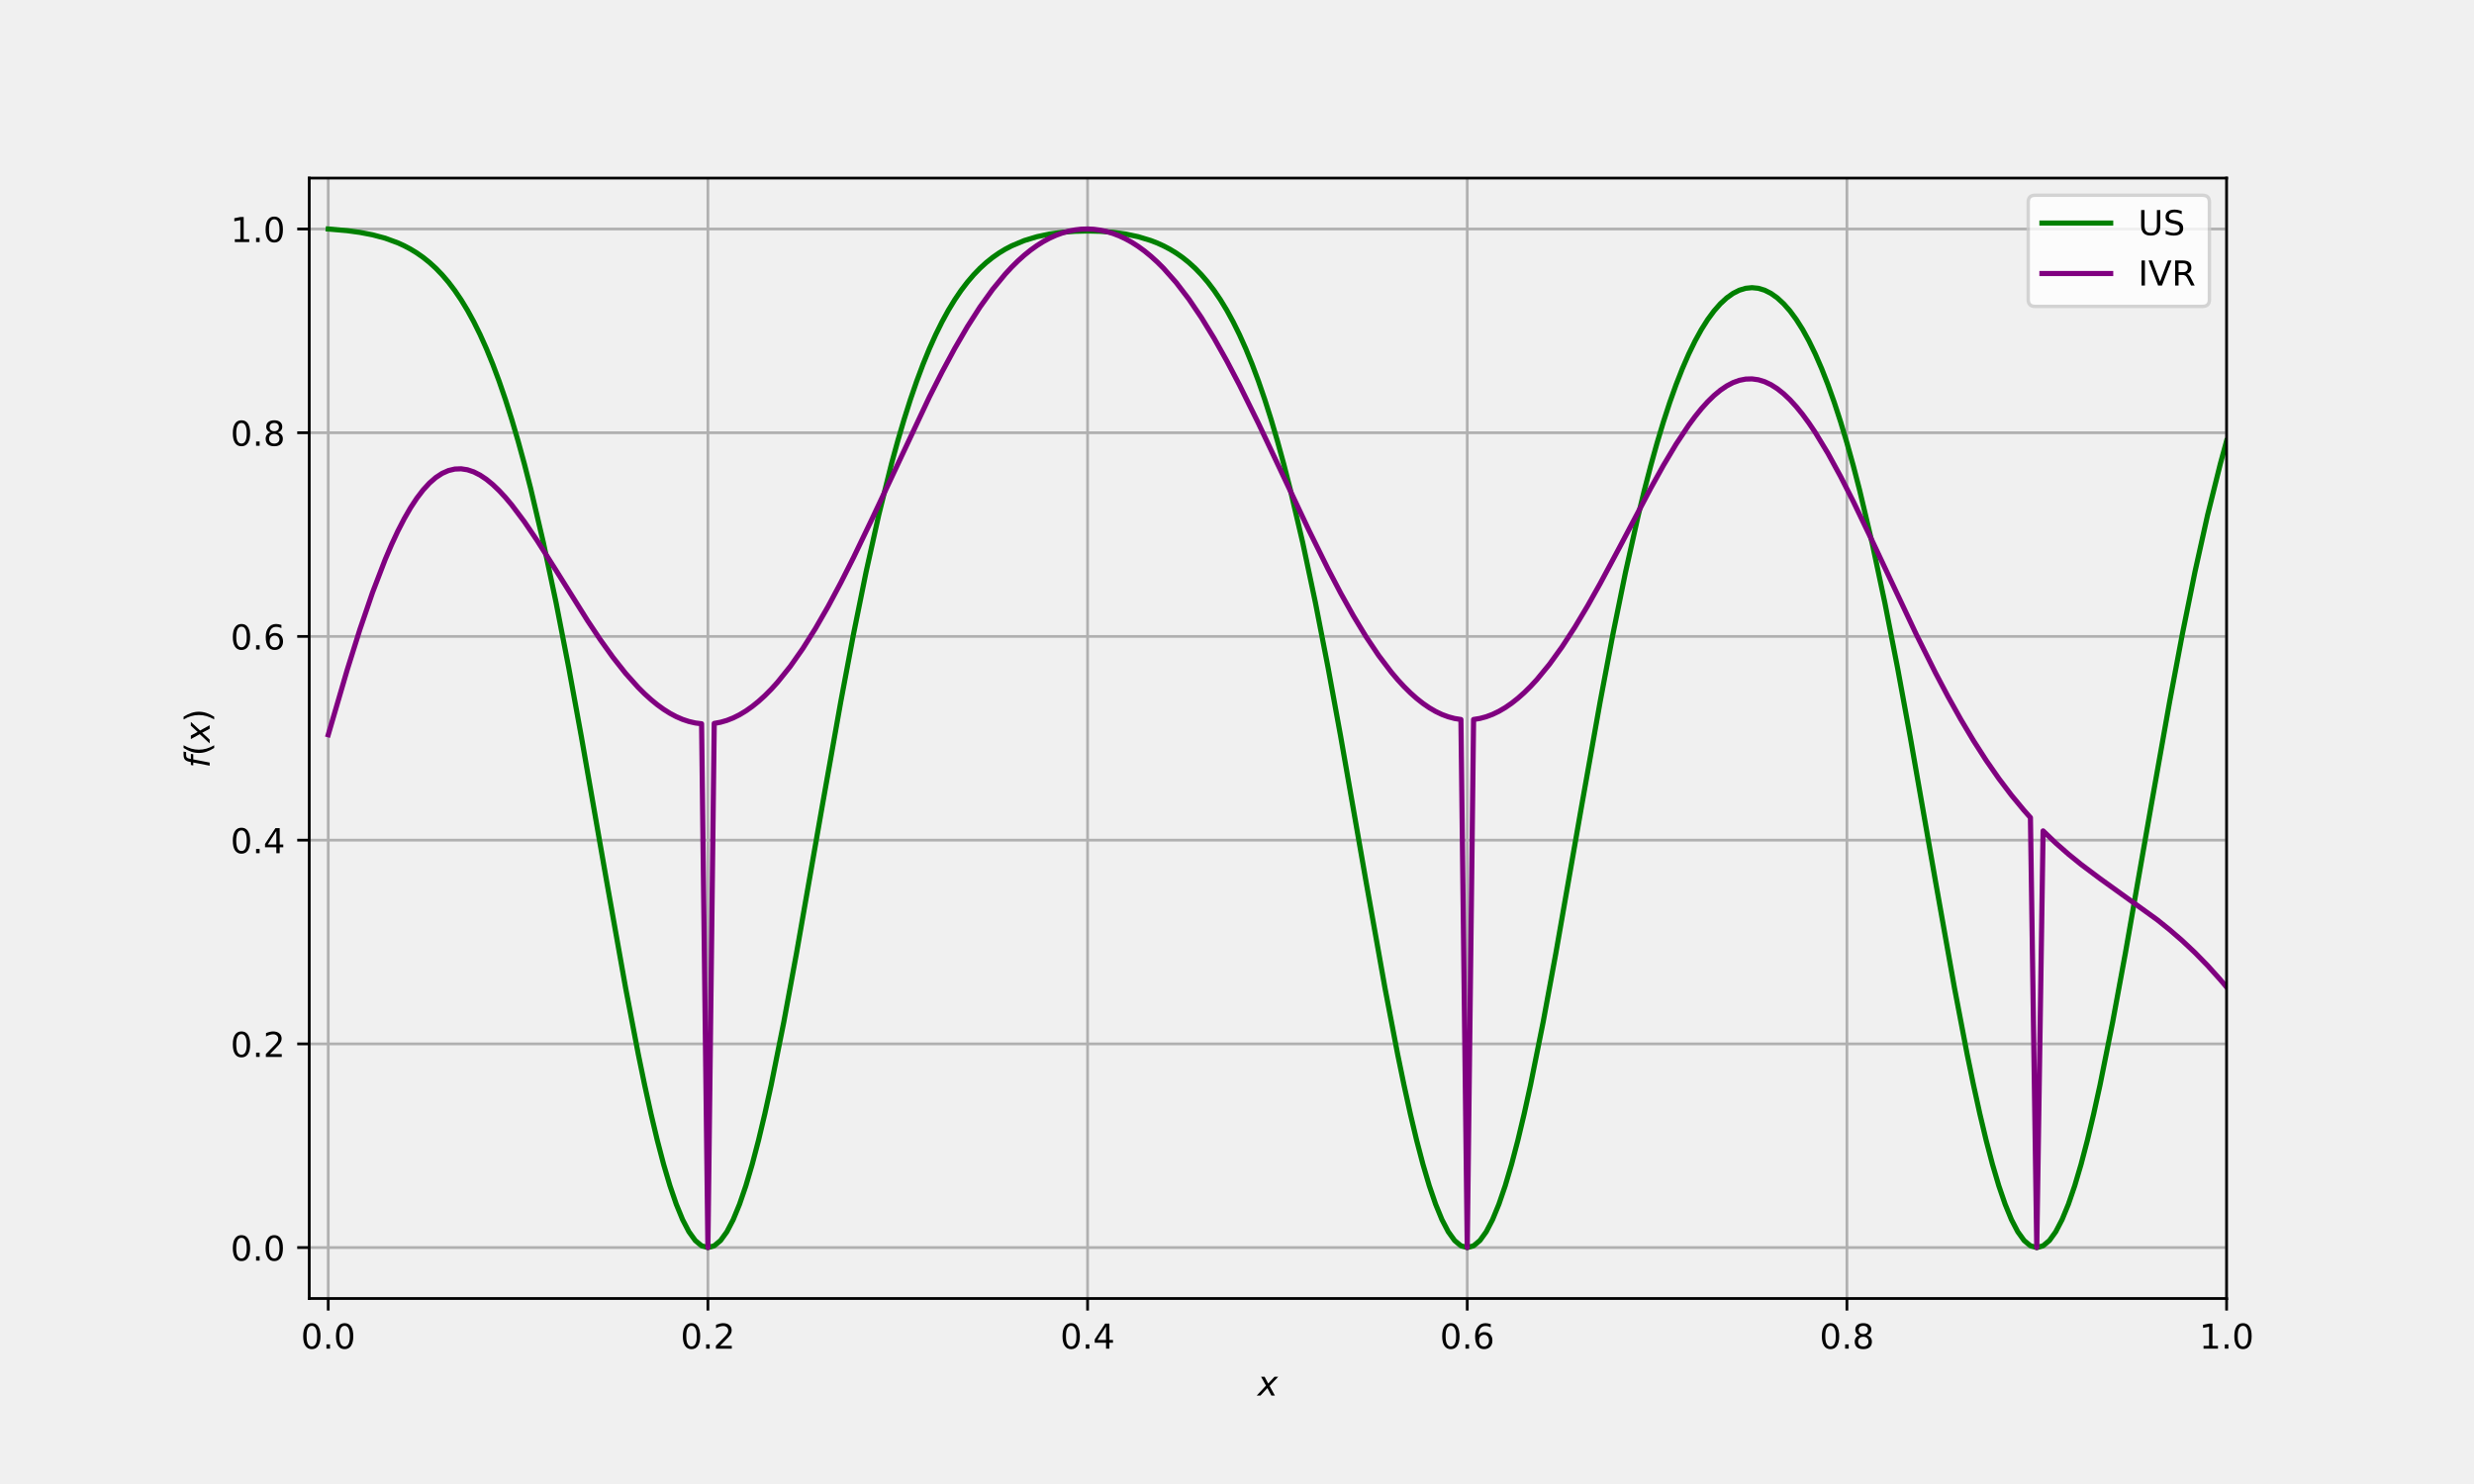
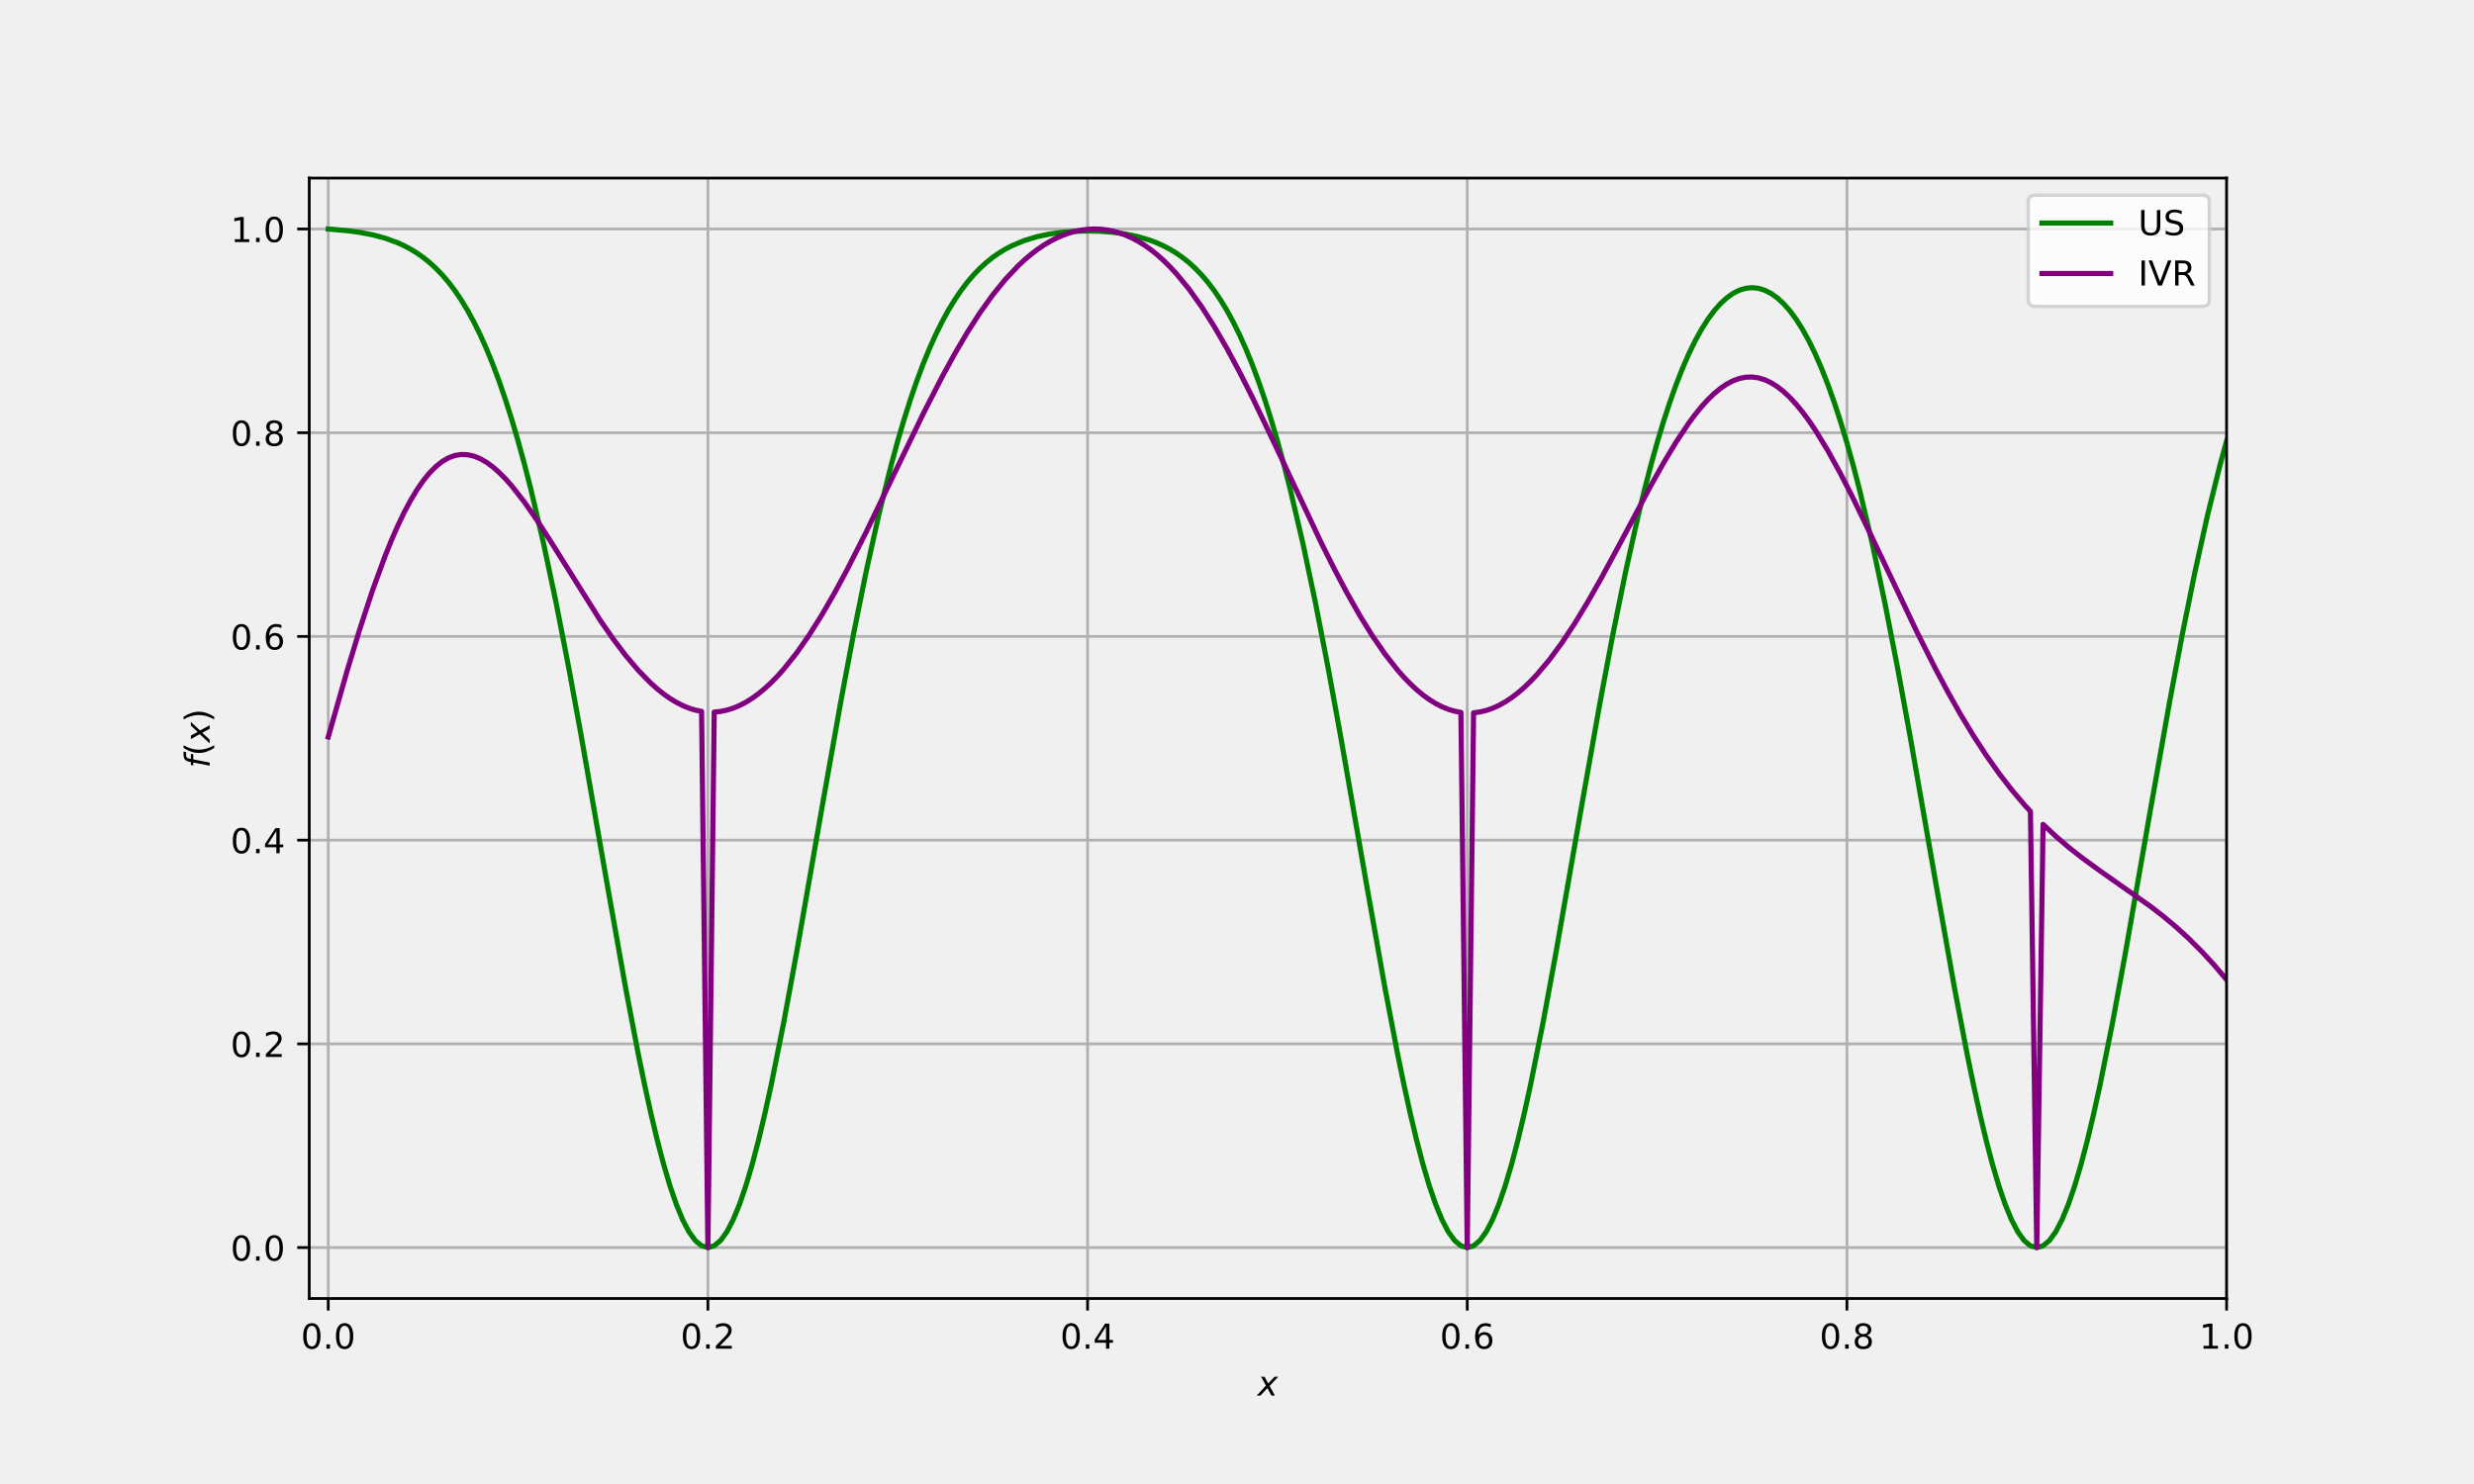
<svg xmlns="http://www.w3.org/2000/svg" xmlns:xlink="http://www.w3.org/1999/xlink" height="432pt" version="1.1" viewBox="0 0 720 432" width="720pt">
  <defs>
    <style type="text/css">
*{stroke-linecap:butt;stroke-linejoin:round;}
  </style>
  </defs>
  <g id="figure_1">
    <g id="patch_1">
      <path d="M 0 432  L 720 432  L 720 0  L 0 0  z " style="fill:none;" />
    </g>
    <g id="axes_1">
      <g id="patch_2">
        <path d="M 90 378  L 648 378  L 648 51.84  L 90 51.84  z " style="fill:none;" />
      </g>
      <g id="matplotlib.axis_1">
        <g id="xtick_1">
          <g id="line2d_1">
-             <path clip-path="url(#p449f7cd902)" d="M 95.525 378  L 95.525 51.84  " style="fill:none;stroke:#b0b0b0;stroke-linecap:square;stroke-width:0.8;" />
+             <path clip-path="url(#pcada110f10)" d="M 95.525 378  L 95.525 51.84  " style="fill:none;stroke:#b0b0b0;stroke-linecap:square;stroke-width:0.8;" />
          </g>
          <g id="line2d_2">
            <defs>
-               <path d="M 0 0  L 0 3.5  " id="m90c333be47" style="stroke:#000000;stroke-width:0.8;" />
-             </defs>
-             <g>
-               <use style="stroke:#000000;stroke-width:0.8;" x="95.525" xlink:href="#m90c333be47" y="378" />
+               <path d="M 0 0  L 0 3.5  " id="mf96c9b0591" style="stroke:#000000;stroke-width:0.8;" />
+             </defs>
+             <g>
+               <use style="stroke:#000000;stroke-width:0.8;" x="95.525" xlink:href="#mf96c9b0591" y="378" />
            </g>
          </g>
          <g id="text_1">
            <defs>
              <path d="M 31.781 66.406  Q 24.172 66.406 20.328 58.906  Q 16.5 51.422 16.5 36.375  Q 16.5 21.391 20.328 13.891  Q 24.172 6.391 31.781 6.391  Q 39.453 6.391 43.281 13.891  Q 47.125 21.391 47.125 36.375  Q 47.125 51.422 43.281 58.906  Q 39.453 66.406 31.781 66.406  z M 31.781 74.219  Q 44.047 74.219 50.516 64.516  Q 56.984 54.828 56.984 36.375  Q 56.984 17.969 50.516 8.266  Q 44.047 -1.422 31.781 -1.422  Q 19.531 -1.422 13.062 8.266  Q 6.594 17.969 6.594 36.375  Q 6.594 54.828 13.062 64.516  Q 19.531 74.219 31.781 74.219  z " id="DejaVuSans-48" />
              <path d="M 10.688 12.406  L 21 12.406  L 21 0  L 10.688 0  z " id="DejaVuSans-46" />
            </defs>
            <g transform="translate(87.57319 392.5984)scale(0.1 -0.1)">
              <use xlink:href="#DejaVuSans-48" />
              <use x="63.623" xlink:href="#DejaVuSans-46" />
              <use x="95.41" xlink:href="#DejaVuSans-48" />
            </g>
          </g>
        </g>
        <g id="xtick_2">
          <g id="line2d_3">
-             <path clip-path="url(#p449f7cd902)" d="M 206.02 378  L 206.02 51.84  " style="fill:none;stroke:#b0b0b0;stroke-linecap:square;stroke-width:0.8;" />
+             <path clip-path="url(#pcada110f10)" d="M 206.02 378  L 206.02 51.84  " style="fill:none;stroke:#b0b0b0;stroke-linecap:square;stroke-width:0.8;" />
          </g>
          <g id="line2d_4">
            <g>
-               <use style="stroke:#000000;stroke-width:0.8;" x="206.02" xlink:href="#m90c333be47" y="378" />
+               <use style="stroke:#000000;stroke-width:0.8;" x="206.02" xlink:href="#mf96c9b0591" y="378" />
            </g>
          </g>
          <g id="text_2">
            <defs>
              <path d="M 19.188 8.297  L 53.609 8.297  L 53.609 0  L 7.328 0  L 7.328 8.297  Q 12.938 14.109 22.625 23.891  Q 32.328 33.688 34.812 36.531  Q 39.547 41.844 41.422 45.531  Q 43.312 49.219 43.312 52.781  Q 43.312 58.594 39.234 62.25  Q 35.156 65.922 28.609 65.922  Q 23.969 65.922 18.812 64.312  Q 13.672 62.703 7.812 59.422  L 7.812 69.391  Q 13.766 71.781 18.938 73  Q 24.125 74.219 28.422 74.219  Q 39.75 74.219 46.484 68.547  Q 53.219 62.891 53.219 53.422  Q 53.219 48.922 51.531 44.891  Q 49.859 40.875 45.406 35.406  Q 44.188 33.984 37.641 27.219  Q 31.109 20.453 19.188 8.297  z " id="DejaVuSans-50" />
            </defs>
            <g transform="translate(198.0682 392.5984)scale(0.1 -0.1)">
              <use xlink:href="#DejaVuSans-48" />
              <use x="63.623" xlink:href="#DejaVuSans-46" />
              <use x="95.41" xlink:href="#DejaVuSans-50" />
            </g>
          </g>
        </g>
        <g id="xtick_3">
          <g id="line2d_5">
-             <path clip-path="url(#p449f7cd902)" d="M 316.515 378  L 316.515 51.84  " style="fill:none;stroke:#b0b0b0;stroke-linecap:square;stroke-width:0.8;" />
+             <path clip-path="url(#pcada110f10)" d="M 316.515 378  L 316.515 51.84  " style="fill:none;stroke:#b0b0b0;stroke-linecap:square;stroke-width:0.8;" />
          </g>
          <g id="line2d_6">
            <g>
-               <use style="stroke:#000000;stroke-width:0.8;" x="316.515" xlink:href="#m90c333be47" y="378" />
+               <use style="stroke:#000000;stroke-width:0.8;" x="316.515" xlink:href="#mf96c9b0591" y="378" />
            </g>
          </g>
          <g id="text_3">
            <defs>
              <path d="M 37.797 64.312  L 12.891 25.391  L 37.797 25.391  z M 35.203 72.906  L 47.609 72.906  L 47.609 25.391  L 58.016 25.391  L 58.016 17.188  L 47.609 17.188  L 47.609 0  L 37.797 0  L 37.797 17.188  L 4.891 17.188  L 4.891 26.703  z " id="DejaVuSans-52" />
            </defs>
            <g transform="translate(308.5633 392.5984)scale(0.1 -0.1)">
              <use xlink:href="#DejaVuSans-48" />
              <use x="63.623" xlink:href="#DejaVuSans-46" />
              <use x="95.41" xlink:href="#DejaVuSans-52" />
            </g>
          </g>
        </g>
        <g id="xtick_4">
          <g id="line2d_7">
-             <path clip-path="url(#p449f7cd902)" d="M 427.01 378  L 427.01 51.84  " style="fill:none;stroke:#b0b0b0;stroke-linecap:square;stroke-width:0.8;" />
+             <path clip-path="url(#pcada110f10)" d="M 427.01 378  L 427.01 51.84  " style="fill:none;stroke:#b0b0b0;stroke-linecap:square;stroke-width:0.8;" />
          </g>
          <g id="line2d_8">
            <g>
-               <use style="stroke:#000000;stroke-width:0.8;" x="427.01" xlink:href="#m90c333be47" y="378" />
+               <use style="stroke:#000000;stroke-width:0.8;" x="427.01" xlink:href="#mf96c9b0591" y="378" />
            </g>
          </g>
          <g id="text_4">
            <defs>
              <path d="M 33.016 40.375  Q 26.375 40.375 22.484 35.828  Q 18.609 31.297 18.609 23.391  Q 18.609 15.531 22.484 10.953  Q 26.375 6.391 33.016 6.391  Q 39.656 6.391 43.531 10.953  Q 47.406 15.531 47.406 23.391  Q 47.406 31.297 43.531 35.828  Q 39.656 40.375 33.016 40.375  z M 52.594 71.297  L 52.594 62.312  Q 48.875 64.062 45.094 64.984  Q 41.312 65.922 37.594 65.922  Q 27.828 65.922 22.672 59.328  Q 17.531 52.734 16.797 39.406  Q 19.672 43.656 24.016 45.922  Q 28.375 48.188 33.594 48.188  Q 44.578 48.188 50.953 41.516  Q 57.328 34.859 57.328 23.391  Q 57.328 12.156 50.688 5.359  Q 44.047 -1.422 33.016 -1.422  Q 20.359 -1.422 13.672 8.266  Q 6.984 17.969 6.984 36.375  Q 6.984 53.656 15.188 63.938  Q 23.391 74.219 37.203 74.219  Q 40.922 74.219 44.703 73.484  Q 48.484 72.75 52.594 71.297  z " id="DejaVuSans-54" />
            </defs>
            <g transform="translate(419.0583 392.5984)scale(0.1 -0.1)">
              <use xlink:href="#DejaVuSans-48" />
              <use x="63.623" xlink:href="#DejaVuSans-46" />
              <use x="95.41" xlink:href="#DejaVuSans-54" />
            </g>
          </g>
        </g>
        <g id="xtick_5">
          <g id="line2d_9">
-             <path clip-path="url(#p449f7cd902)" d="M 537.505 378  L 537.505 51.84  " style="fill:none;stroke:#b0b0b0;stroke-linecap:square;stroke-width:0.8;" />
+             <path clip-path="url(#pcada110f10)" d="M 537.505 378  L 537.505 51.84  " style="fill:none;stroke:#b0b0b0;stroke-linecap:square;stroke-width:0.8;" />
          </g>
          <g id="line2d_10">
            <g>
-               <use style="stroke:#000000;stroke-width:0.8;" x="537.505" xlink:href="#m90c333be47" y="378" />
+               <use style="stroke:#000000;stroke-width:0.8;" x="537.505" xlink:href="#mf96c9b0591" y="378" />
            </g>
          </g>
          <g id="text_5">
            <defs>
              <path d="M 31.781 34.625  Q 24.75 34.625 20.719 30.859  Q 16.703 27.094 16.703 20.516  Q 16.703 13.922 20.719 10.156  Q 24.75 6.391 31.781 6.391  Q 38.812 6.391 42.859 10.172  Q 46.922 13.969 46.922 20.516  Q 46.922 27.094 42.891 30.859  Q 38.875 34.625 31.781 34.625  z M 21.922 38.812  Q 15.578 40.375 12.031 44.719  Q 8.5 49.078 8.5 55.328  Q 8.5 64.062 14.719 69.141  Q 20.953 74.219 31.781 74.219  Q 42.672 74.219 48.875 69.141  Q 55.078 64.062 55.078 55.328  Q 55.078 49.078 51.531 44.719  Q 48 40.375 41.703 38.812  Q 48.828 37.156 52.797 32.312  Q 56.781 27.484 56.781 20.516  Q 56.781 9.906 50.312 4.234  Q 43.844 -1.422 31.781 -1.422  Q 19.734 -1.422 13.25 4.234  Q 6.781 9.906 6.781 20.516  Q 6.781 27.484 10.781 32.312  Q 14.797 37.156 21.922 38.812  z M 18.312 54.391  Q 18.312 48.734 21.844 45.562  Q 25.391 42.391 31.781 42.391  Q 38.141 42.391 41.719 45.562  Q 45.312 48.734 45.312 54.391  Q 45.312 60.062 41.719 63.234  Q 38.141 66.406 31.781 66.406  Q 25.391 66.406 21.844 63.234  Q 18.312 60.062 18.312 54.391  z " id="DejaVuSans-56" />
            </defs>
            <g transform="translate(529.5534 392.5984)scale(0.1 -0.1)">
              <use xlink:href="#DejaVuSans-48" />
              <use x="63.623" xlink:href="#DejaVuSans-46" />
              <use x="95.41" xlink:href="#DejaVuSans-56" />
            </g>
          </g>
        </g>
        <g id="xtick_6">
          <g id="line2d_11">
-             <path clip-path="url(#p449f7cd902)" d="M 648 378  L 648 51.84  " style="fill:none;stroke:#b0b0b0;stroke-linecap:square;stroke-width:0.8;" />
+             <path clip-path="url(#pcada110f10)" d="M 648 378  L 648 51.84  " style="fill:none;stroke:#b0b0b0;stroke-linecap:square;stroke-width:0.8;" />
          </g>
          <g id="line2d_12">
            <g>
-               <use style="stroke:#000000;stroke-width:0.8;" x="648" xlink:href="#m90c333be47" y="378" />
+               <use style="stroke:#000000;stroke-width:0.8;" x="648" xlink:href="#mf96c9b0591" y="378" />
            </g>
          </g>
          <g id="text_6">
            <defs>
              <path d="M 12.406 8.297  L 28.516 8.297  L 28.516 63.922  L 10.984 60.406  L 10.984 69.391  L 28.422 72.906  L 38.281 72.906  L 38.281 8.297  L 54.391 8.297  L 54.391 0  L 12.406 0  z " id="DejaVuSans-49" />
            </defs>
            <g transform="translate(640.0484 392.5984)scale(0.1 -0.1)">
              <use xlink:href="#DejaVuSans-49" />
              <use x="63.623" xlink:href="#DejaVuSans-46" />
              <use x="95.41" xlink:href="#DejaVuSans-48" />
            </g>
          </g>
        </g>
        <g id="text_7">
          <defs>
            <path d="M 60.016 54.688  L 34.906 27.875  L 50.297 0  L 39.984 0  L 28.422 21.688  L 8.297 0  L -2.594 0  L 24.312 28.812  L 10.016 54.688  L 20.312 54.688  L 30.812 34.906  L 49.125 54.688  z " id="DejaVuSans-Oblique-120" />
          </defs>
          <g transform="translate(366 406.2766)scale(0.1 -0.1)">
            <use transform="translate(0 0.3125)" xlink:href="#DejaVuSans-Oblique-120" />
          </g>
        </g>
      </g>
      <g id="matplotlib.axis_2">
        <g id="ytick_1">
          <g id="line2d_13">
-             <path clip-path="url(#p449f7cd902)" d="M 90 363.175  L 648 363.175  " style="fill:none;stroke:#b0b0b0;stroke-linecap:square;stroke-width:0.8;" />
+             <path clip-path="url(#pcada110f10)" d="M 90 363.175  L 648 363.175  " style="fill:none;stroke:#b0b0b0;stroke-linecap:square;stroke-width:0.8;" />
          </g>
          <g id="line2d_14">
            <defs>
-               <path d="M 0 0  L -3.5 0  " id="mb9d1ca7fb4" style="stroke:#000000;stroke-width:0.8;" />
-             </defs>
-             <g>
-               <use style="stroke:#000000;stroke-width:0.8;" x="90" xlink:href="#mb9d1ca7fb4" y="363.175" />
+               <path d="M 0 0  L -3.5 0  " id="m1f5da86fbc" style="stroke:#000000;stroke-width:0.8;" />
+             </defs>
+             <g>
+               <use style="stroke:#000000;stroke-width:0.8;" x="90" xlink:href="#m1f5da86fbc" y="363.175" />
            </g>
          </g>
          <g id="text_8">
            <g transform="translate(67.09687 366.9738)scale(0.1 -0.1)">
              <use xlink:href="#DejaVuSans-48" />
              <use x="63.623" xlink:href="#DejaVuSans-46" />
              <use x="95.41" xlink:href="#DejaVuSans-48" />
            </g>
          </g>
        </g>
        <g id="ytick_2">
          <g id="line2d_15">
-             <path clip-path="url(#p449f7cd902)" d="M 90 303.873  L 648 303.873  " style="fill:none;stroke:#b0b0b0;stroke-linecap:square;stroke-width:0.8;" />
+             <path clip-path="url(#pcada110f10)" d="M 90 303.873  L 648 303.873  " style="fill:none;stroke:#b0b0b0;stroke-linecap:square;stroke-width:0.8;" />
          </g>
          <g id="line2d_16">
            <g>
-               <use style="stroke:#000000;stroke-width:0.8;" x="90" xlink:href="#mb9d1ca7fb4" y="303.873" />
+               <use style="stroke:#000000;stroke-width:0.8;" x="90" xlink:href="#m1f5da86fbc" y="303.873" />
            </g>
          </g>
          <g id="text_9">
            <g transform="translate(67.09687 307.6719)scale(0.1 -0.1)">
              <use xlink:href="#DejaVuSans-48" />
              <use x="63.623" xlink:href="#DejaVuSans-46" />
              <use x="95.41" xlink:href="#DejaVuSans-50" />
            </g>
          </g>
        </g>
        <g id="ytick_3">
          <g id="line2d_17">
-             <path clip-path="url(#p449f7cd902)" d="M 90 244.571  L 648 244.571  " style="fill:none;stroke:#b0b0b0;stroke-linecap:square;stroke-width:0.8;" />
+             <path clip-path="url(#pcada110f10)" d="M 90 244.571  L 648 244.571  " style="fill:none;stroke:#b0b0b0;stroke-linecap:square;stroke-width:0.8;" />
          </g>
          <g id="line2d_18">
            <g>
-               <use style="stroke:#000000;stroke-width:0.8;" x="90" xlink:href="#mb9d1ca7fb4" y="244.571" />
+               <use style="stroke:#000000;stroke-width:0.8;" x="90" xlink:href="#m1f5da86fbc" y="244.571" />
            </g>
          </g>
          <g id="text_10">
            <g transform="translate(67.09687 248.3701)scale(0.1 -0.1)">
              <use xlink:href="#DejaVuSans-48" />
              <use x="63.623" xlink:href="#DejaVuSans-46" />
              <use x="95.41" xlink:href="#DejaVuSans-52" />
            </g>
          </g>
        </g>
        <g id="ytick_4">
          <g id="line2d_19">
-             <path clip-path="url(#p449f7cd902)" d="M 90 185.269  L 648 185.269  " style="fill:none;stroke:#b0b0b0;stroke-linecap:square;stroke-width:0.8;" />
+             <path clip-path="url(#pcada110f10)" d="M 90 185.269  L 648 185.269  " style="fill:none;stroke:#b0b0b0;stroke-linecap:square;stroke-width:0.8;" />
          </g>
          <g id="line2d_20">
            <g>
-               <use style="stroke:#000000;stroke-width:0.8;" x="90" xlink:href="#mb9d1ca7fb4" y="185.269" />
+               <use style="stroke:#000000;stroke-width:0.8;" x="90" xlink:href="#m1f5da86fbc" y="185.269" />
            </g>
          </g>
          <g id="text_11">
            <g transform="translate(67.09687 189.0683)scale(0.1 -0.1)">
              <use xlink:href="#DejaVuSans-48" />
              <use x="63.623" xlink:href="#DejaVuSans-46" />
              <use x="95.41" xlink:href="#DejaVuSans-54" />
            </g>
          </g>
        </g>
        <g id="ytick_5">
          <g id="line2d_21">
-             <path clip-path="url(#p449f7cd902)" d="M 90 125.967  L 648 125.967  " style="fill:none;stroke:#b0b0b0;stroke-linecap:square;stroke-width:0.8;" />
+             <path clip-path="url(#pcada110f10)" d="M 90 125.967  L 648 125.967  " style="fill:none;stroke:#b0b0b0;stroke-linecap:square;stroke-width:0.8;" />
          </g>
          <g id="line2d_22">
            <g>
-               <use style="stroke:#000000;stroke-width:0.8;" x="90" xlink:href="#mb9d1ca7fb4" y="125.967" />
+               <use style="stroke:#000000;stroke-width:0.8;" x="90" xlink:href="#m1f5da86fbc" y="125.967" />
            </g>
          </g>
          <g id="text_12">
            <g transform="translate(67.09687 129.7665)scale(0.1 -0.1)">
              <use xlink:href="#DejaVuSans-48" />
              <use x="63.623" xlink:href="#DejaVuSans-46" />
              <use x="95.41" xlink:href="#DejaVuSans-56" />
            </g>
          </g>
        </g>
        <g id="ytick_6">
          <g id="line2d_23">
-             <path clip-path="url(#p449f7cd902)" d="M 90 66.665  L 648 66.665  " style="fill:none;stroke:#b0b0b0;stroke-linecap:square;stroke-width:0.8;" />
+             <path clip-path="url(#pcada110f10)" d="M 90 66.665  L 648 66.665  " style="fill:none;stroke:#b0b0b0;stroke-linecap:square;stroke-width:0.8;" />
          </g>
          <g id="line2d_24">
            <g>
-               <use style="stroke:#000000;stroke-width:0.8;" x="90" xlink:href="#mb9d1ca7fb4" y="66.665" />
+               <use style="stroke:#000000;stroke-width:0.8;" x="90" xlink:href="#m1f5da86fbc" y="66.665" />
            </g>
          </g>
          <g id="text_13">
            <g transform="translate(67.09687 70.46467)scale(0.1 -0.1)">
              <use xlink:href="#DejaVuSans-49" />
              <use x="63.623" xlink:href="#DejaVuSans-46" />
              <use x="95.41" xlink:href="#DejaVuSans-48" />
            </g>
          </g>
        </g>
        <g id="text_14">
          <defs>
            <path d="M 47.797 75.984  L 46.391 68.5  L 37.797 68.5  Q 32.906 68.5 30.688 66.578  Q 28.469 64.656 27.391 59.516  L 26.422 54.688  L 41.219 54.688  L 39.891 47.703  L 25.094 47.703  L 15.828 0  L 6.781 0  L 16.109 47.703  L 7.516 47.703  L 8.797 54.688  L 17.391 54.688  L 18.109 58.5  Q 19.969 68.172 24.625 72.078  Q 29.297 75.984 39.312 75.984  z " id="DejaVuSans-Oblique-102" />
            <path d="M 31 75.875  Q 24.469 64.656 21.281 53.656  Q 18.109 42.672 18.109 31.391  Q 18.109 20.125 21.312 9.062  Q 24.516 -2 31 -13.188  L 23.188 -13.188  Q 15.875 -1.703 12.234 9.375  Q 8.594 20.453 8.594 31.391  Q 8.594 42.281 12.203 53.312  Q 15.828 64.359 23.188 75.875  z " id="DejaVuSans-40" />
            <path d="M 8.016 75.875  L 15.828 75.875  Q 23.141 64.359 26.781 53.312  Q 30.422 42.281 30.422 31.391  Q 30.422 20.453 26.781 9.375  Q 23.141 -1.703 15.828 -13.188  L 8.016 -13.188  Q 14.5 -2 17.703 9.062  Q 20.906 20.125 20.906 31.391  Q 20.906 42.672 17.703 53.656  Q 14.5 64.656 8.016 75.875  z " id="DejaVuSans-41" />
          </defs>
          <g transform="translate(61.01719 223.57)rotate(-90)scale(0.1 -0.1)">
            <use transform="translate(0 0.015625)" xlink:href="#DejaVuSans-Oblique-102" />
            <use transform="translate(35.20508 0.015625)" xlink:href="#DejaVuSans-40" />
            <use transform="translate(74.21875 0.015625)" xlink:href="#DejaVuSans-Oblique-120" />
            <use transform="translate(133.3984 0.015625)" xlink:href="#DejaVuSans-41" />
          </g>
        </g>
      </g>
      <g id="line2d_25">
-         <path clip-path="url(#p449f7cd902)" d="M 95.525 66.665  L 101.05 67.147  L 104.733 67.648  L 108.416 68.356  L 112.099 69.341  L 115.782 70.69  L 117.624 71.533  L 119.465 72.509  L 121.307 73.633  L 123.149 74.924  L 124.99 76.4  L 126.832 78.08  L 128.673 79.987  L 130.515 82.14  L 132.356 84.564  L 134.198 87.279  L 136.04 90.309  L 137.881 93.677  L 139.723 97.404  L 141.564 101.512  L 143.406 106.019  L 145.248 110.945  L 147.089 116.303  L 148.931 122.106  L 150.772 128.364  L 152.614 135.081  L 154.455 142.257  L 158.139 157.964  L 161.822 175.383  L 165.505 194.31  L 169.188 214.441  L 176.554 256.575  L 182.079 287.633  L 185.762 306.886  L 187.604 315.827  L 189.446 324.202  L 191.287 331.933  L 193.129 338.947  L 194.97 345.175  L 196.812 350.556  L 198.653 355.036  L 200.495 358.569  L 202.337 361.119  L 204.178 362.659  L 206.02 363.175  L 207.861 362.659  L 209.703 361.119  L 211.545 358.569  L 213.386 355.036  L 215.228 350.556  L 217.069 345.175  L 218.911 338.947  L 220.752 331.933  L 222.594 324.202  L 224.436 315.827  L 228.119 297.46  L 231.802 277.488  L 239.168 235.365  L 244.693 204.248  L 248.376 184.674  L 252.059 166.47  L 255.743 149.888  L 259.426 135.081  L 261.267 128.364  L 263.109 122.107  L 264.95 116.303  L 266.792 110.945  L 268.634 106.02  L 270.475 101.513  L 272.317 97.406  L 274.158 93.679  L 276 90.312  L 277.842 87.282  L 279.683 84.568  L 281.525 82.146  L 283.366 79.994  L 285.208 78.09  L 287.05 76.413  L 288.891 74.941  L 290.733 73.655  L 292.574 72.537  L 294.416 71.57  L 298.099 70.024  L 301.782 68.906  L 305.465 68.127  L 309.149 67.618  L 312.832 67.331  L 316.515 67.239  L 320.198 67.331  L 323.881 67.618  L 327.564 68.127  L 331.248 68.906  L 334.931 70.024  L 336.772 70.737  L 338.614 71.57  L 340.455 72.537  L 342.297 73.655  L 344.139 74.941  L 345.98 76.413  L 347.822 78.09  L 349.663 79.994  L 351.505 82.146  L 353.347 84.568  L 355.188 87.282  L 357.03 90.312  L 358.871 93.679  L 360.713 97.406  L 362.554 101.513  L 364.396 106.02  L 366.238 110.945  L 368.079 116.303  L 369.921 122.107  L 371.762 128.364  L 373.604 135.081  L 375.446 142.257  L 379.129 157.964  L 382.812 175.383  L 386.495 194.31  L 390.178 214.441  L 397.545 256.576  L 403.069 287.633  L 406.752 306.886  L 408.594 315.827  L 410.436 324.202  L 412.277 331.933  L 414.119 338.947  L 415.96 345.175  L 417.802 350.556  L 419.644 355.036  L 421.485 358.569  L 423.327 361.119  L 425.168 362.659  L 427.01 363.175  L 428.851 362.659  L 430.693 361.119  L 432.535 358.569  L 434.376 355.036  L 436.218 350.556  L 438.059 345.176  L 439.901 338.948  L 441.743 331.934  L 443.584 324.204  L 445.426 315.829  L 449.109 297.466  L 452.792 277.498  L 460.158 235.397  L 465.683 204.319  L 469.366 184.79  L 473.05 166.656  L 476.733 150.181  L 478.574 142.623  L 480.416 135.535  L 482.257 128.927  L 484.099 122.8  L 485.941 117.155  L 487.782 111.987  L 489.624 107.29  L 491.465 103.055  L 493.307 99.271  L 495.149 95.927  L 496.99 93.012  L 498.832 90.513  L 500.673 88.42  L 502.515 86.723  L 504.356 85.413  L 506.198 84.482  L 508.04 83.925  L 509.881 83.74  L 511.723 83.925  L 513.564 84.482  L 515.406 85.413  L 517.248 86.723  L 519.089 88.42  L 520.931 90.513  L 522.772 93.012  L 524.614 95.927  L 526.455 99.271  L 528.297 103.055  L 530.139 107.29  L 531.98 111.987  L 533.822 117.155  L 535.663 122.8  L 537.505 128.927  L 539.347 135.535  L 541.188 142.623  L 544.871 158.198  L 548.554 175.53  L 552.238 194.401  L 555.921 214.496  L 563.287 256.594  L 568.812 287.64  L 572.495 306.89  L 574.337 315.829  L 576.178 324.204  L 578.02 331.934  L 579.861 338.948  L 581.703 345.176  L 583.545 350.556  L 585.386 355.036  L 587.228 358.569  L 589.069 361.119  L 590.911 362.659  L 592.752 363.175  L 594.594 362.659  L 596.436 361.119  L 598.277 358.569  L 600.119 355.036  L 601.96 350.556  L 603.802 345.175  L 605.644 338.947  L 607.485 331.933  L 609.327 324.202  L 611.168 315.827  L 614.851 297.46  L 618.535 277.488  L 625.901 235.365  L 631.426 204.248  L 635.109 184.674  L 638.792 166.47  L 642.475 149.888  L 646.158 135.081  L 648 128.364  L 648 128.364  " style="fill:none;stroke:#008000;stroke-linecap:square;stroke-width:1.5;" />
+         <path clip-path="url(#pcada110f10)" d="M 95.525 66.665  L 101.05 67.147  L 104.733 67.648  L 108.416 68.356  L 112.099 69.341  L 115.782 70.69  L 117.624 71.533  L 119.465 72.509  L 121.307 73.633  L 123.149 74.924  L 124.99 76.4  L 126.832 78.08  L 128.673 79.987  L 130.515 82.14  L 132.356 84.564  L 134.198 87.279  L 136.04 90.309  L 137.881 93.677  L 139.723 97.404  L 141.564 101.512  L 143.406 106.019  L 145.248 110.945  L 147.089 116.303  L 148.931 122.106  L 150.772 128.364  L 152.614 135.081  L 154.455 142.257  L 158.139 157.964  L 161.822 175.383  L 165.505 194.31  L 169.188 214.441  L 176.554 256.575  L 182.079 287.633  L 185.762 306.886  L 187.604 315.827  L 189.446 324.202  L 191.287 331.933  L 193.129 338.947  L 194.97 345.175  L 196.812 350.556  L 198.653 355.036  L 200.495 358.569  L 202.337 361.119  L 204.178 362.659  L 206.02 363.175  L 207.861 362.659  L 209.703 361.119  L 211.545 358.569  L 213.386 355.036  L 215.228 350.556  L 217.069 345.175  L 218.911 338.947  L 220.752 331.933  L 222.594 324.202  L 224.436 315.827  L 228.119 297.46  L 231.802 277.488  L 239.168 235.365  L 244.693 204.248  L 248.376 184.674  L 252.059 166.47  L 255.743 149.888  L 259.426 135.081  L 261.267 128.364  L 263.109 122.107  L 264.95 116.303  L 266.792 110.945  L 268.634 106.02  L 270.475 101.513  L 272.317 97.406  L 274.158 93.679  L 276 90.312  L 277.842 87.282  L 279.683 84.568  L 281.525 82.146  L 283.366 79.994  L 285.208 78.09  L 287.05 76.413  L 288.891 74.941  L 290.733 73.655  L 292.574 72.537  L 294.416 71.57  L 298.099 70.024  L 301.782 68.906  L 305.465 68.127  L 309.149 67.618  L 312.832 67.331  L 316.515 67.239  L 320.198 67.331  L 323.881 67.618  L 327.564 68.127  L 331.248 68.906  L 334.931 70.024  L 336.772 70.737  L 338.614 71.57  L 340.455 72.537  L 342.297 73.655  L 344.139 74.941  L 345.98 76.413  L 347.822 78.09  L 349.663 79.994  L 351.505 82.146  L 353.347 84.568  L 355.188 87.282  L 357.03 90.312  L 358.871 93.679  L 360.713 97.406  L 362.554 101.513  L 364.396 106.02  L 366.238 110.945  L 368.079 116.303  L 369.921 122.107  L 371.762 128.364  L 373.604 135.081  L 375.446 142.257  L 379.129 157.964  L 382.812 175.383  L 386.495 194.31  L 390.178 214.441  L 397.545 256.576  L 403.069 287.633  L 406.752 306.886  L 408.594 315.827  L 410.436 324.202  L 412.277 331.933  L 414.119 338.947  L 415.96 345.175  L 417.802 350.556  L 419.644 355.036  L 421.485 358.569  L 423.327 361.119  L 425.168 362.659  L 427.01 363.175  L 428.851 362.659  L 430.693 361.119  L 432.535 358.569  L 434.376 355.036  L 436.218 350.556  L 438.059 345.176  L 439.901 338.948  L 441.743 331.934  L 443.584 324.204  L 445.426 315.829  L 449.109 297.466  L 452.792 277.498  L 460.158 235.397  L 465.683 204.319  L 469.366 184.79  L 473.05 166.656  L 476.733 150.181  L 478.574 142.623  L 480.416 135.535  L 482.257 128.927  L 484.099 122.8  L 485.941 117.155  L 487.782 111.987  L 489.624 107.29  L 491.465 103.055  L 493.307 99.271  L 495.149 95.927  L 496.99 93.012  L 498.832 90.513  L 500.673 88.42  L 502.515 86.723  L 504.356 85.413  L 506.198 84.482  L 508.04 83.925  L 509.881 83.74  L 511.723 83.925  L 513.564 84.482  L 515.406 85.413  L 517.248 86.723  L 519.089 88.42  L 520.931 90.513  L 522.772 93.012  L 524.614 95.927  L 526.455 99.271  L 528.297 103.055  L 530.139 107.29  L 531.98 111.987  L 533.822 117.155  L 535.663 122.8  L 537.505 128.927  L 539.347 135.535  L 541.188 142.623  L 544.871 158.198  L 548.554 175.53  L 552.238 194.401  L 555.921 214.496  L 563.287 256.594  L 568.812 287.64  L 572.495 306.89  L 574.337 315.829  L 576.178 324.204  L 578.02 331.934  L 579.861 338.948  L 581.703 345.176  L 583.545 350.556  L 585.386 355.036  L 587.228 358.569  L 589.069 361.119  L 590.911 362.659  L 592.752 363.175  L 594.594 362.659  L 596.436 361.119  L 598.277 358.569  L 600.119 355.036  L 601.96 350.556  L 603.802 345.175  L 605.644 338.947  L 607.485 331.933  L 609.327 324.202  L 611.168 315.827  L 614.851 297.46  L 618.535 277.488  L 625.901 235.365  L 631.426 204.248  L 635.109 184.674  L 638.792 166.47  L 642.475 149.888  L 646.158 135.081  L 648 128.364  L 648 128.364  " style="fill:none;stroke:#008000;stroke-linecap:square;stroke-width:1.5;" />
      </g>
      <g id="line2d_26">
-         <path clip-path="url(#p449f7cd902)" d="M 95.525 213.893  L 101.05 194.994  L 104.733 183.252  L 108.416 172.473  L 112.099 162.867  L 113.941 158.56  L 115.782 154.609  L 117.624 151.029  L 119.465 147.832  L 121.307 145.028  L 123.149 142.621  L 124.99 140.616  L 126.832 139.01  L 128.673 137.802  L 130.515 136.982  L 132.356 136.543  L 134.198 136.472  L 136.04 136.753  L 137.881 137.371  L 139.723 138.307  L 141.564 139.539  L 143.406 141.046  L 145.248 142.806  L 147.089 144.794  L 148.931 146.987  L 152.614 151.888  L 156.297 157.315  L 161.822 166.035  L 171.03 180.72  L 174.713 186.233  L 178.396 191.366  L 182.079 196.027  L 185.762 200.14  L 187.604 201.97  L 189.446 203.641  L 191.287 205.147  L 193.129 206.482  L 194.97 207.642  L 196.812 208.622  L 198.653 209.42  L 200.495 210.033  L 202.337 210.457  L 204.178 210.692  L 206.02 363.175  L 207.861 210.588  L 209.703 210.247  L 211.545 209.713  L 213.386 208.986  L 215.228 208.068  L 217.069 206.958  L 218.911 205.659  L 220.752 204.173  L 222.594 202.502  L 224.436 200.649  L 226.277 198.617  L 229.96 194.034  L 233.644 188.791  L 237.327 182.936  L 241.01 176.528  L 244.693 169.633  L 248.376 162.333  L 253.901 150.821  L 270.475 115.565  L 274.158 108.295  L 277.842 101.452  L 281.525 95.12  L 285.208 89.363  L 288.891 84.231  L 292.574 79.753  L 294.416 77.764  L 296.257 75.944  L 298.099 74.291  L 299.941 72.805  L 301.782 71.485  L 303.624 70.328  L 305.465 69.333  L 307.307 68.499  L 309.149 67.822  L 310.99 67.302  L 312.832 66.936  L 314.673 66.724  L 316.515 66.665  L 318.356 66.759  L 320.198 67.005  L 322.04 67.404  L 323.881 67.956  L 325.723 68.664  L 327.564 69.528  L 329.406 70.55  L 331.248 71.732  L 333.089 73.075  L 334.931 74.581  L 336.772 76.251  L 338.614 78.084  L 342.297 82.245  L 345.98 87.053  L 349.663 92.487  L 353.347 98.507  L 357.03 105.058  L 360.713 112.066  L 366.238 123.242  L 373.604 138.845  L 380.97 154.448  L 386.495 165.635  L 390.178 172.665  L 393.861 179.252  L 397.545 185.324  L 401.228 190.815  L 404.911 195.672  L 406.752 197.848  L 408.594 199.85  L 410.436 201.672  L 412.277 203.312  L 414.119 204.766  L 415.96 206.03  L 417.802 207.104  L 419.644 207.984  L 421.485 208.669  L 423.327 209.158  L 425.168 209.45  L 427.01 363.175  L 428.851 209.442  L 430.693 209.142  L 432.535 208.645  L 434.376 207.954  L 436.218 207.069  L 438.059 205.992  L 439.901 204.725  L 441.743 203.273  L 443.584 201.637  L 445.426 199.822  L 447.267 197.834  L 450.95 193.355  L 454.634 188.251  L 458.317 182.585  L 462 176.432  L 465.683 169.884  L 471.208 159.558  L 480.416 142.102  L 484.099 135.476  L 487.782 129.302  L 491.465 123.748  L 493.307 121.255  L 495.149 118.976  L 496.99 116.93  L 498.832 115.134  L 500.673 113.602  L 502.515 112.348  L 504.356 111.382  L 506.198 110.715  L 508.04 110.351  L 509.881 110.296  L 511.723 110.552  L 513.564 111.116  L 515.406 111.987  L 517.248 113.158  L 519.089 114.622  L 520.931 116.368  L 522.772 118.384  L 524.614 120.655  L 526.455 123.167  L 528.297 125.903  L 531.98 131.972  L 535.663 138.712  L 539.347 145.964  L 544.871 157.466  L 557.762 184.824  L 563.287 195.89  L 566.97 202.856  L 570.653 209.437  L 574.337 215.602  L 578.02 221.334  L 581.703 226.628  L 585.386 231.49  L 589.069 235.935  L 590.911 238.009  L 592.752 363.175  L 594.594 241.878  L 598.277 245.408  L 601.96 248.642  L 605.644 251.63  L 611.168 255.771  L 627.743 267.701  L 631.426 270.656  L 635.109 273.846  L 638.792 277.313  L 642.475 281.086  L 646.158 285.182  L 648 287.35  L 648 287.35  " style="fill:none;stroke:#800080;stroke-linecap:square;stroke-width:1.5;" />
+         <path clip-path="url(#pcada110f10)" d="M 95.525 214.541  L 101.05 195.186  L 104.733 183.067  L 108.416 171.859  L 112.099 161.78  L 113.941 157.223  L 115.782 153.016  L 117.624 149.174  L 119.465 145.712  L 121.307 142.64  L 123.149 139.967  L 124.99 137.695  L 126.832 135.828  L 128.673 134.361  L 130.515 133.291  L 132.356 132.61  L 134.198 132.306  L 136.04 132.366  L 137.881 132.774  L 139.723 133.513  L 141.564 134.564  L 143.406 135.904  L 145.248 137.513  L 147.089 139.366  L 148.931 141.439  L 152.614 146.152  L 156.297 151.456  L 159.98 157.161  L 174.713 180.611  L 178.396 185.924  L 182.079 190.797  L 185.762 195.145  L 189.446 198.903  L 191.287 200.543  L 193.129 202.015  L 194.97 203.315  L 196.812 204.438  L 198.653 205.381  L 200.495 206.14  L 202.337 206.713  L 204.178 207.097  L 206.02 363.175  L 207.861 207.292  L 209.703 207.101  L 211.545 206.718  L 213.386 206.143  L 215.228 205.375  L 217.069 204.416  L 218.911 203.268  L 220.752 201.932  L 222.594 200.41  L 224.436 198.706  L 226.277 196.823  L 228.119 194.765  L 231.802 190.142  L 235.485 184.878  L 239.168 179.027  L 242.851 172.65  L 246.535 165.82  L 252.059 154.911  L 259.426 139.629  L 268.634 120.54  L 274.158 109.737  L 277.842 103.008  L 281.525 96.75  L 285.208 91.027  L 288.891 85.883  L 292.574 81.346  L 296.257 77.431  L 298.099 75.706  L 299.941 74.137  L 301.782 72.721  L 303.624 71.457  L 305.465 70.344  L 307.307 69.38  L 309.149 68.564  L 310.99 67.894  L 312.832 67.369  L 314.673 66.99  L 316.515 66.755  L 318.356 66.665  L 320.198 66.722  L 322.04 66.927  L 323.881 67.281  L 325.723 67.787  L 327.564 68.448  L 329.406 69.265  L 331.248 70.243  L 333.089 71.383  L 334.931 72.689  L 336.772 74.162  L 338.614 75.805  L 340.455 77.619  L 342.297 79.604  L 345.98 84.084  L 349.663 89.23  L 353.347 95.009  L 357.03 101.368  L 360.713 108.235  L 364.396 115.523  L 369.921 127.021  L 384.653 158.303  L 388.337 165.658  L 392.02 172.624  L 395.703 179.119  L 399.386 185.068  L 403.069 190.408  L 406.752 195.088  L 408.594 197.167  L 410.436 199.065  L 412.277 200.78  L 414.119 202.306  L 415.96 203.641  L 417.802 204.784  L 419.644 205.731  L 421.485 206.482  L 423.327 207.035  L 425.168 207.389  L 427.01 363.175  L 428.851 207.5  L 430.693 207.257  L 432.535 206.816  L 434.376 206.179  L 436.218 205.346  L 438.059 204.321  L 439.901 203.106  L 441.743 201.703  L 443.584 200.116  L 445.426 198.349  L 447.267 196.408  L 450.95 192.022  L 454.634 187.008  L 458.317 181.43  L 462 175.363  L 465.683 168.898  L 471.208 158.69  L 480.416 141.402  L 484.099 134.83  L 487.782 128.701  L 491.465 123.182  L 493.307 120.702  L 495.149 118.434  L 496.99 116.396  L 498.832 114.605  L 500.673 113.076  L 502.515 111.822  L 504.356 110.854  L 506.198 110.181  L 508.04 109.811  L 509.881 109.748  L 511.723 109.992  L 513.564 110.545  L 515.406 111.402  L 517.248 112.559  L 519.089 114.006  L 520.931 115.735  L 522.772 117.733  L 524.614 119.986  L 526.455 122.478  L 528.297 125.194  L 531.98 131.223  L 535.663 137.92  L 539.347 145.129  L 544.871 156.562  L 557.762 183.732  L 563.287 194.703  L 566.97 201.6  L 570.653 208.107  L 574.337 214.194  L 578.02 219.845  L 581.703 225.054  L 585.386 229.828  L 589.069 234.184  L 590.911 236.213  L 592.752 363.175  L 594.594 239.994  L 598.277 243.436  L 601.96 246.586  L 605.644 249.494  L 611.168 253.529  L 625.901 263.889  L 629.584 266.742  L 633.267 269.823  L 636.95 273.178  L 640.634 276.847  L 644.317 280.85  L 648 285.195  L 648 285.195  " style="fill:none;stroke:#800080;stroke-linecap:square;stroke-width:1.5;" />
      </g>
      <g id="patch_3">
        <path d="M 90 378  L 90 51.84  " style="fill:none;stroke:#000000;stroke-linecap:square;stroke-linejoin:miter;stroke-width:0.8;" />
      </g>
      <g id="patch_4">
        <path d="M 648 378  L 648 51.84  " style="fill:none;stroke:#000000;stroke-linecap:square;stroke-linejoin:miter;stroke-width:0.8;" />
      </g>
      <g id="patch_5">
        <path d="M 90 378  L 648 378  " style="fill:none;stroke:#000000;stroke-linecap:square;stroke-linejoin:miter;stroke-width:0.8;" />
      </g>
      <g id="patch_6">
        <path d="M 90 51.84  L 648 51.84  " style="fill:none;stroke:#000000;stroke-linecap:square;stroke-linejoin:miter;stroke-width:0.8;" />
      </g>
      <g id="legend_1">
        <g id="patch_7">
          <path d="M 592.261 89.196  L 641 89.196  Q 643 89.196 643 87.196  L 643 58.84  Q 643 56.84 641 56.84  L 592.261 56.84  Q 590.261 56.84 590.261 58.84  L 590.261 87.196  Q 590.261 89.196 592.261 89.196  z " style="fill:#ffffff;opacity:0.8;stroke:#cccccc;stroke-linejoin:miter;" />
        </g>
        <g id="line2d_27">
          <path d="M 594.261 64.938  L 614.261 64.938  " style="fill:none;stroke:#008000;stroke-linecap:square;stroke-width:1.5;" />
        </g>
        <g id="line2d_28" />
        <g id="text_15">
          <defs>
            <path d="M 8.688 72.906  L 18.609 72.906  L 18.609 28.609  Q 18.609 16.891 22.844 11.734  Q 27.094 6.594 36.625 6.594  Q 46.094 6.594 50.344 11.734  Q 54.594 16.891 54.594 28.609  L 54.594 72.906  L 64.5 72.906  L 64.5 27.391  Q 64.5 13.141 57.438 5.859  Q 50.391 -1.422 36.625 -1.422  Q 22.797 -1.422 15.734 5.859  Q 8.688 13.141 8.688 27.391  z " id="DejaVuSans-85" />
            <path d="M 53.516 70.516  L 53.516 60.891  Q 47.906 63.578 42.922 64.891  Q 37.938 66.219 33.297 66.219  Q 25.25 66.219 20.875 63.094  Q 16.5 59.969 16.5 54.203  Q 16.5 49.359 19.406 46.891  Q 22.312 44.438 30.422 42.922  L 36.375 41.703  Q 47.406 39.594 52.656 34.297  Q 57.906 29 57.906 20.125  Q 57.906 9.516 50.797 4.047  Q 43.703 -1.422 29.984 -1.422  Q 24.812 -1.422 18.969 -0.25  Q 13.141 0.922 6.891 3.219  L 6.891 13.375  Q 12.891 10.016 18.656 8.297  Q 24.422 6.594 29.984 6.594  Q 38.422 6.594 43.016 9.906  Q 47.609 13.234 47.609 19.391  Q 47.609 24.75 44.312 27.781  Q 41.016 30.812 33.5 32.328  L 27.484 33.5  Q 16.453 35.688 11.516 40.375  Q 6.594 45.062 6.594 53.422  Q 6.594 63.094 13.406 68.656  Q 20.219 74.219 32.172 74.219  Q 37.312 74.219 42.625 73.281  Q 47.953 72.359 53.516 70.516  z " id="DejaVuSans-83" />
          </defs>
          <g transform="translate(622.2609 68.43844)scale(0.1 -0.1)">
            <use xlink:href="#DejaVuSans-85" />
            <use x="73.193" xlink:href="#DejaVuSans-83" />
          </g>
        </g>
        <g id="line2d_29">
          <path d="M 594.261 79.617  L 614.261 79.617  " style="fill:none;stroke:#800080;stroke-linecap:square;stroke-width:1.5;" />
        </g>
        <g id="line2d_30" />
        <g id="text_16">
          <defs>
            <path d="M 9.812 72.906  L 19.672 72.906  L 19.672 0  L 9.812 0  z " id="DejaVuSans-73" />
            <path d="M 28.609 0  L 0.781 72.906  L 11.078 72.906  L 34.188 11.531  L 57.328 72.906  L 67.578 72.906  L 39.797 0  z " id="DejaVuSans-86" />
            <path d="M 44.391 34.188  Q 47.562 33.109 50.562 29.594  Q 53.562 26.078 56.594 19.922  L 66.609 0  L 56 0  L 46.688 18.703  Q 43.062 26.031 39.672 28.422  Q 36.281 30.812 30.422 30.812  L 19.672 30.812  L 19.672 0  L 9.812 0  L 9.812 72.906  L 32.078 72.906  Q 44.578 72.906 50.734 67.672  Q 56.891 62.453 56.891 51.906  Q 56.891 45.016 53.688 40.469  Q 50.484 35.938 44.391 34.188  z M 19.672 64.797  L 19.672 38.922  L 32.078 38.922  Q 39.203 38.922 42.844 42.219  Q 46.484 45.516 46.484 51.906  Q 46.484 58.297 42.844 61.547  Q 39.203 64.797 32.078 64.797  z " id="DejaVuSans-82" />
          </defs>
          <g transform="translate(622.2609 83.11656)scale(0.1 -0.1)">
            <use xlink:href="#DejaVuSans-73" />
            <use x="29.492" xlink:href="#DejaVuSans-86" />
            <use x="97.9" xlink:href="#DejaVuSans-82" />
          </g>
        </g>
      </g>
    </g>
  </g>
  <defs>
-     <clipPath id="p449f7cd902">
+     <clipPath id="pcada110f10">
      <rect height="326.16" width="558" x="90" y="51.84" />
    </clipPath>
  </defs>
</svg>
